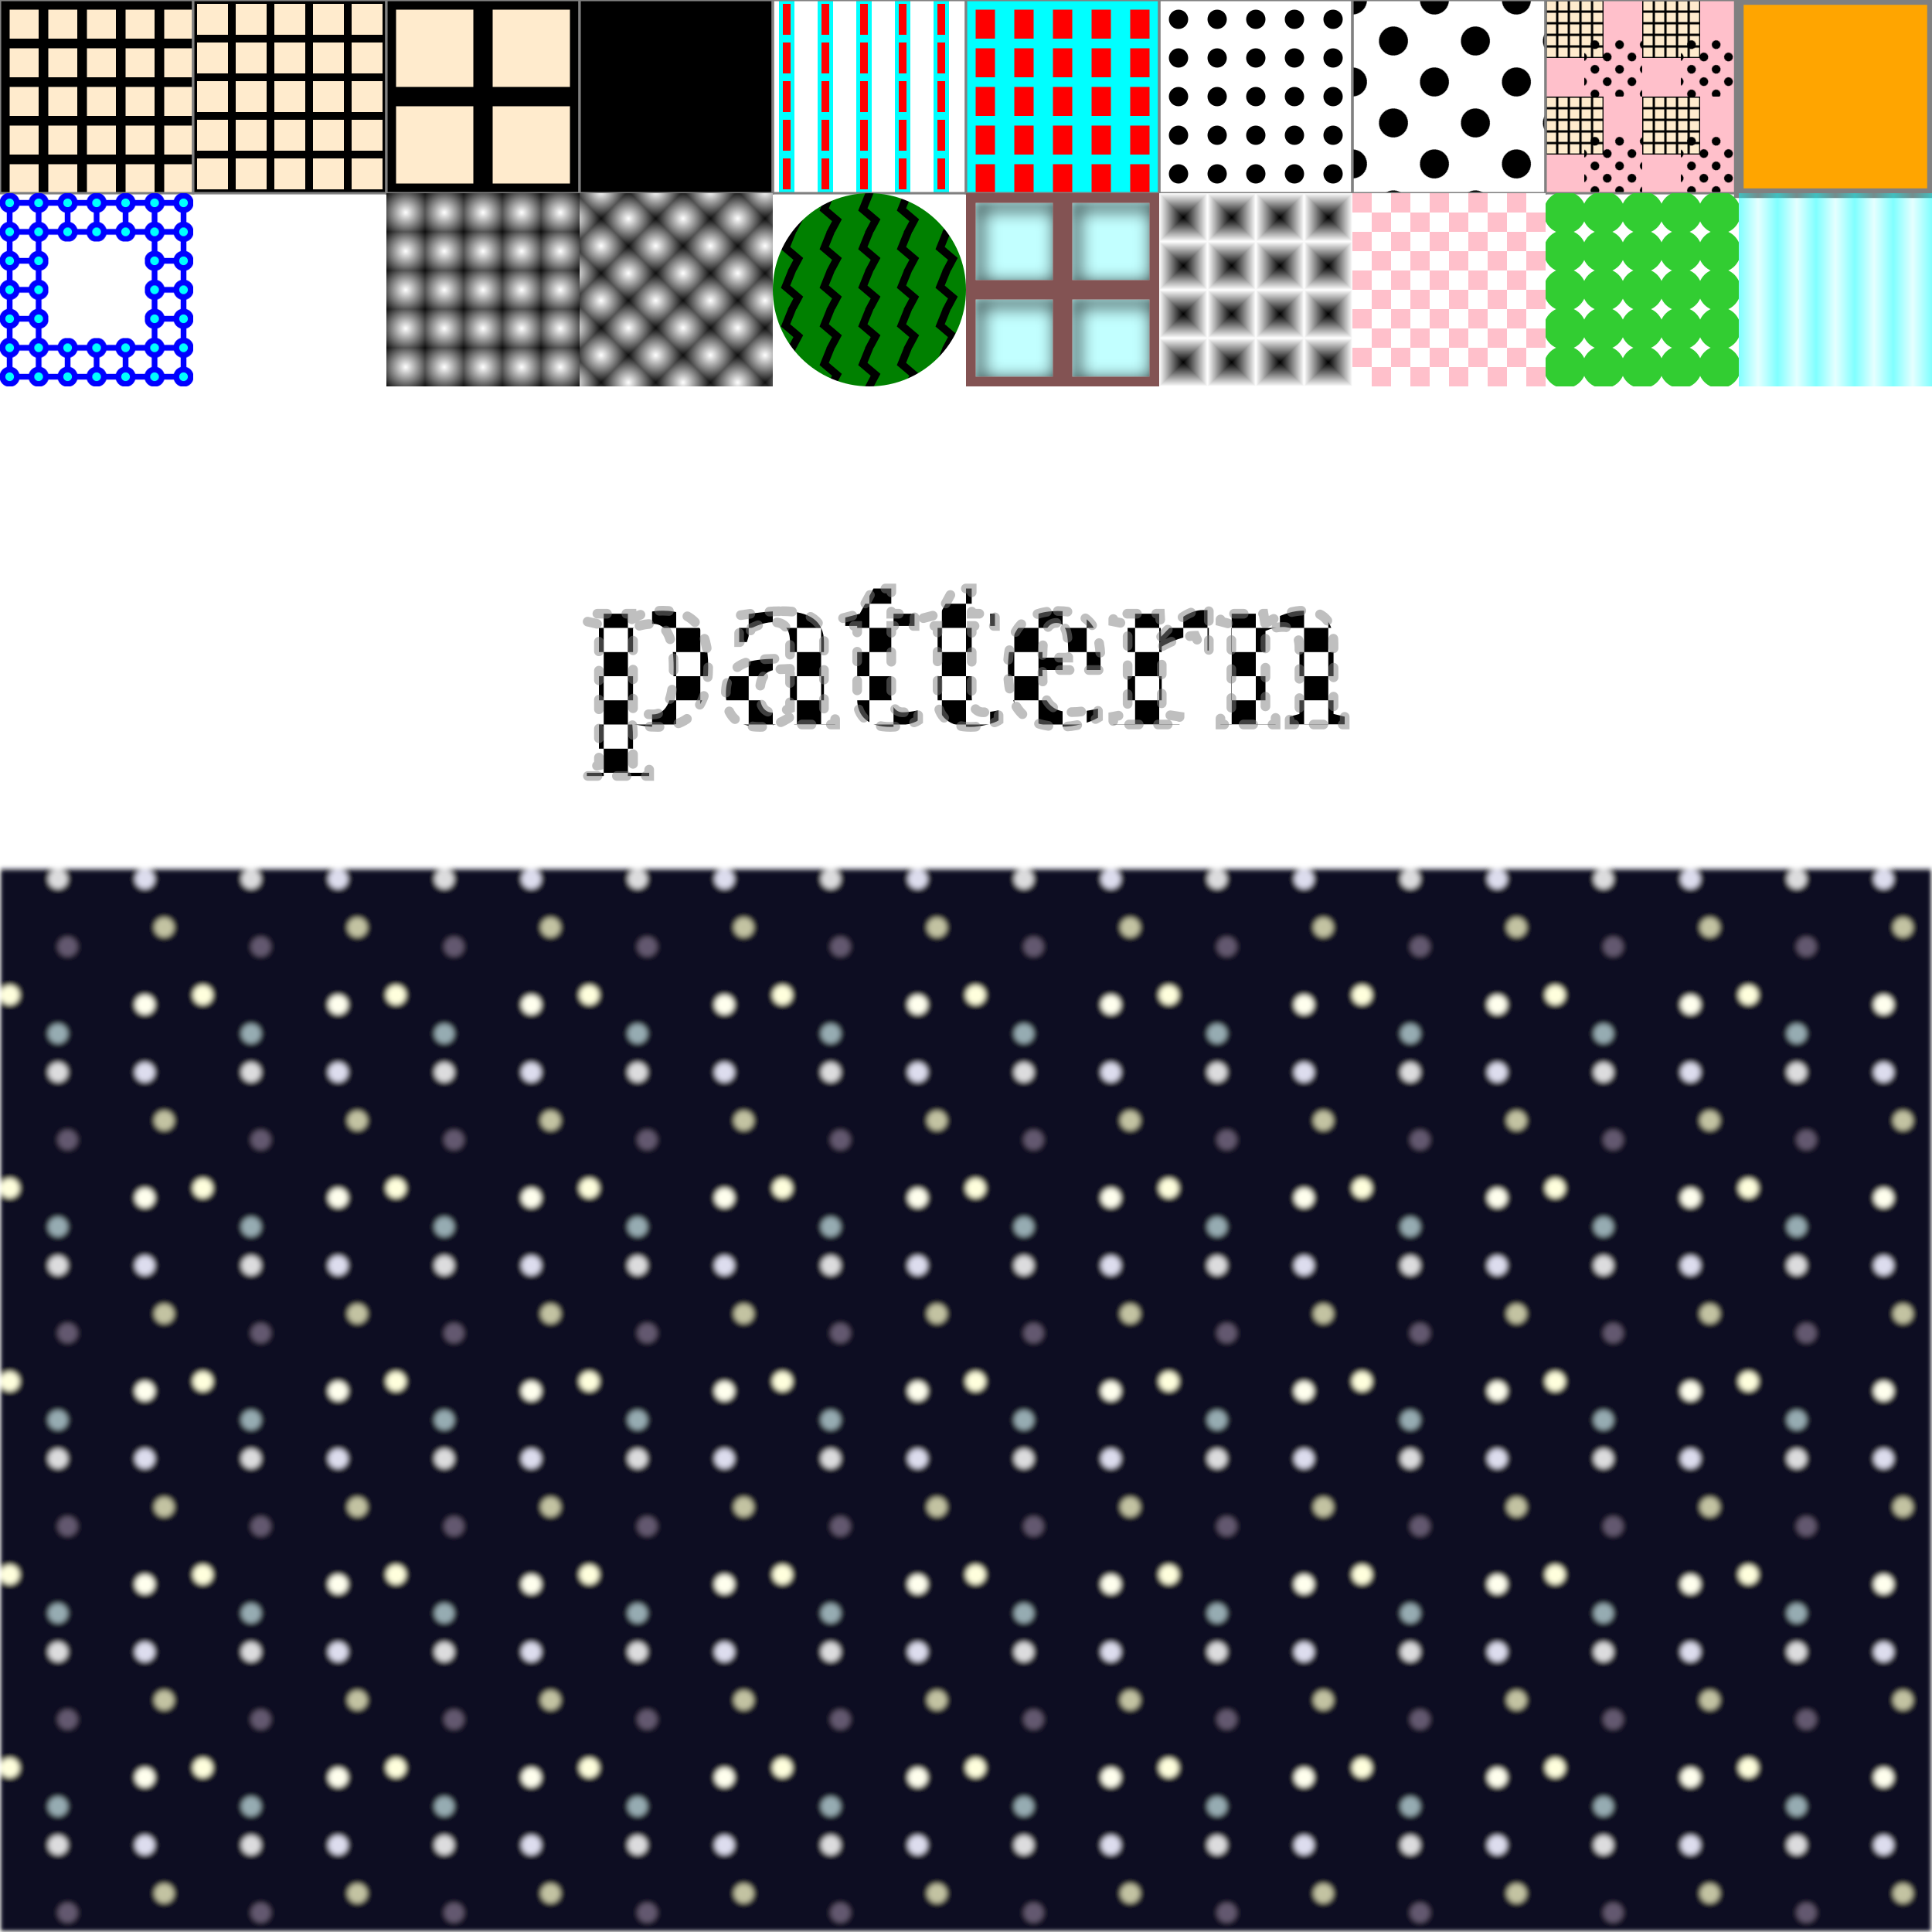
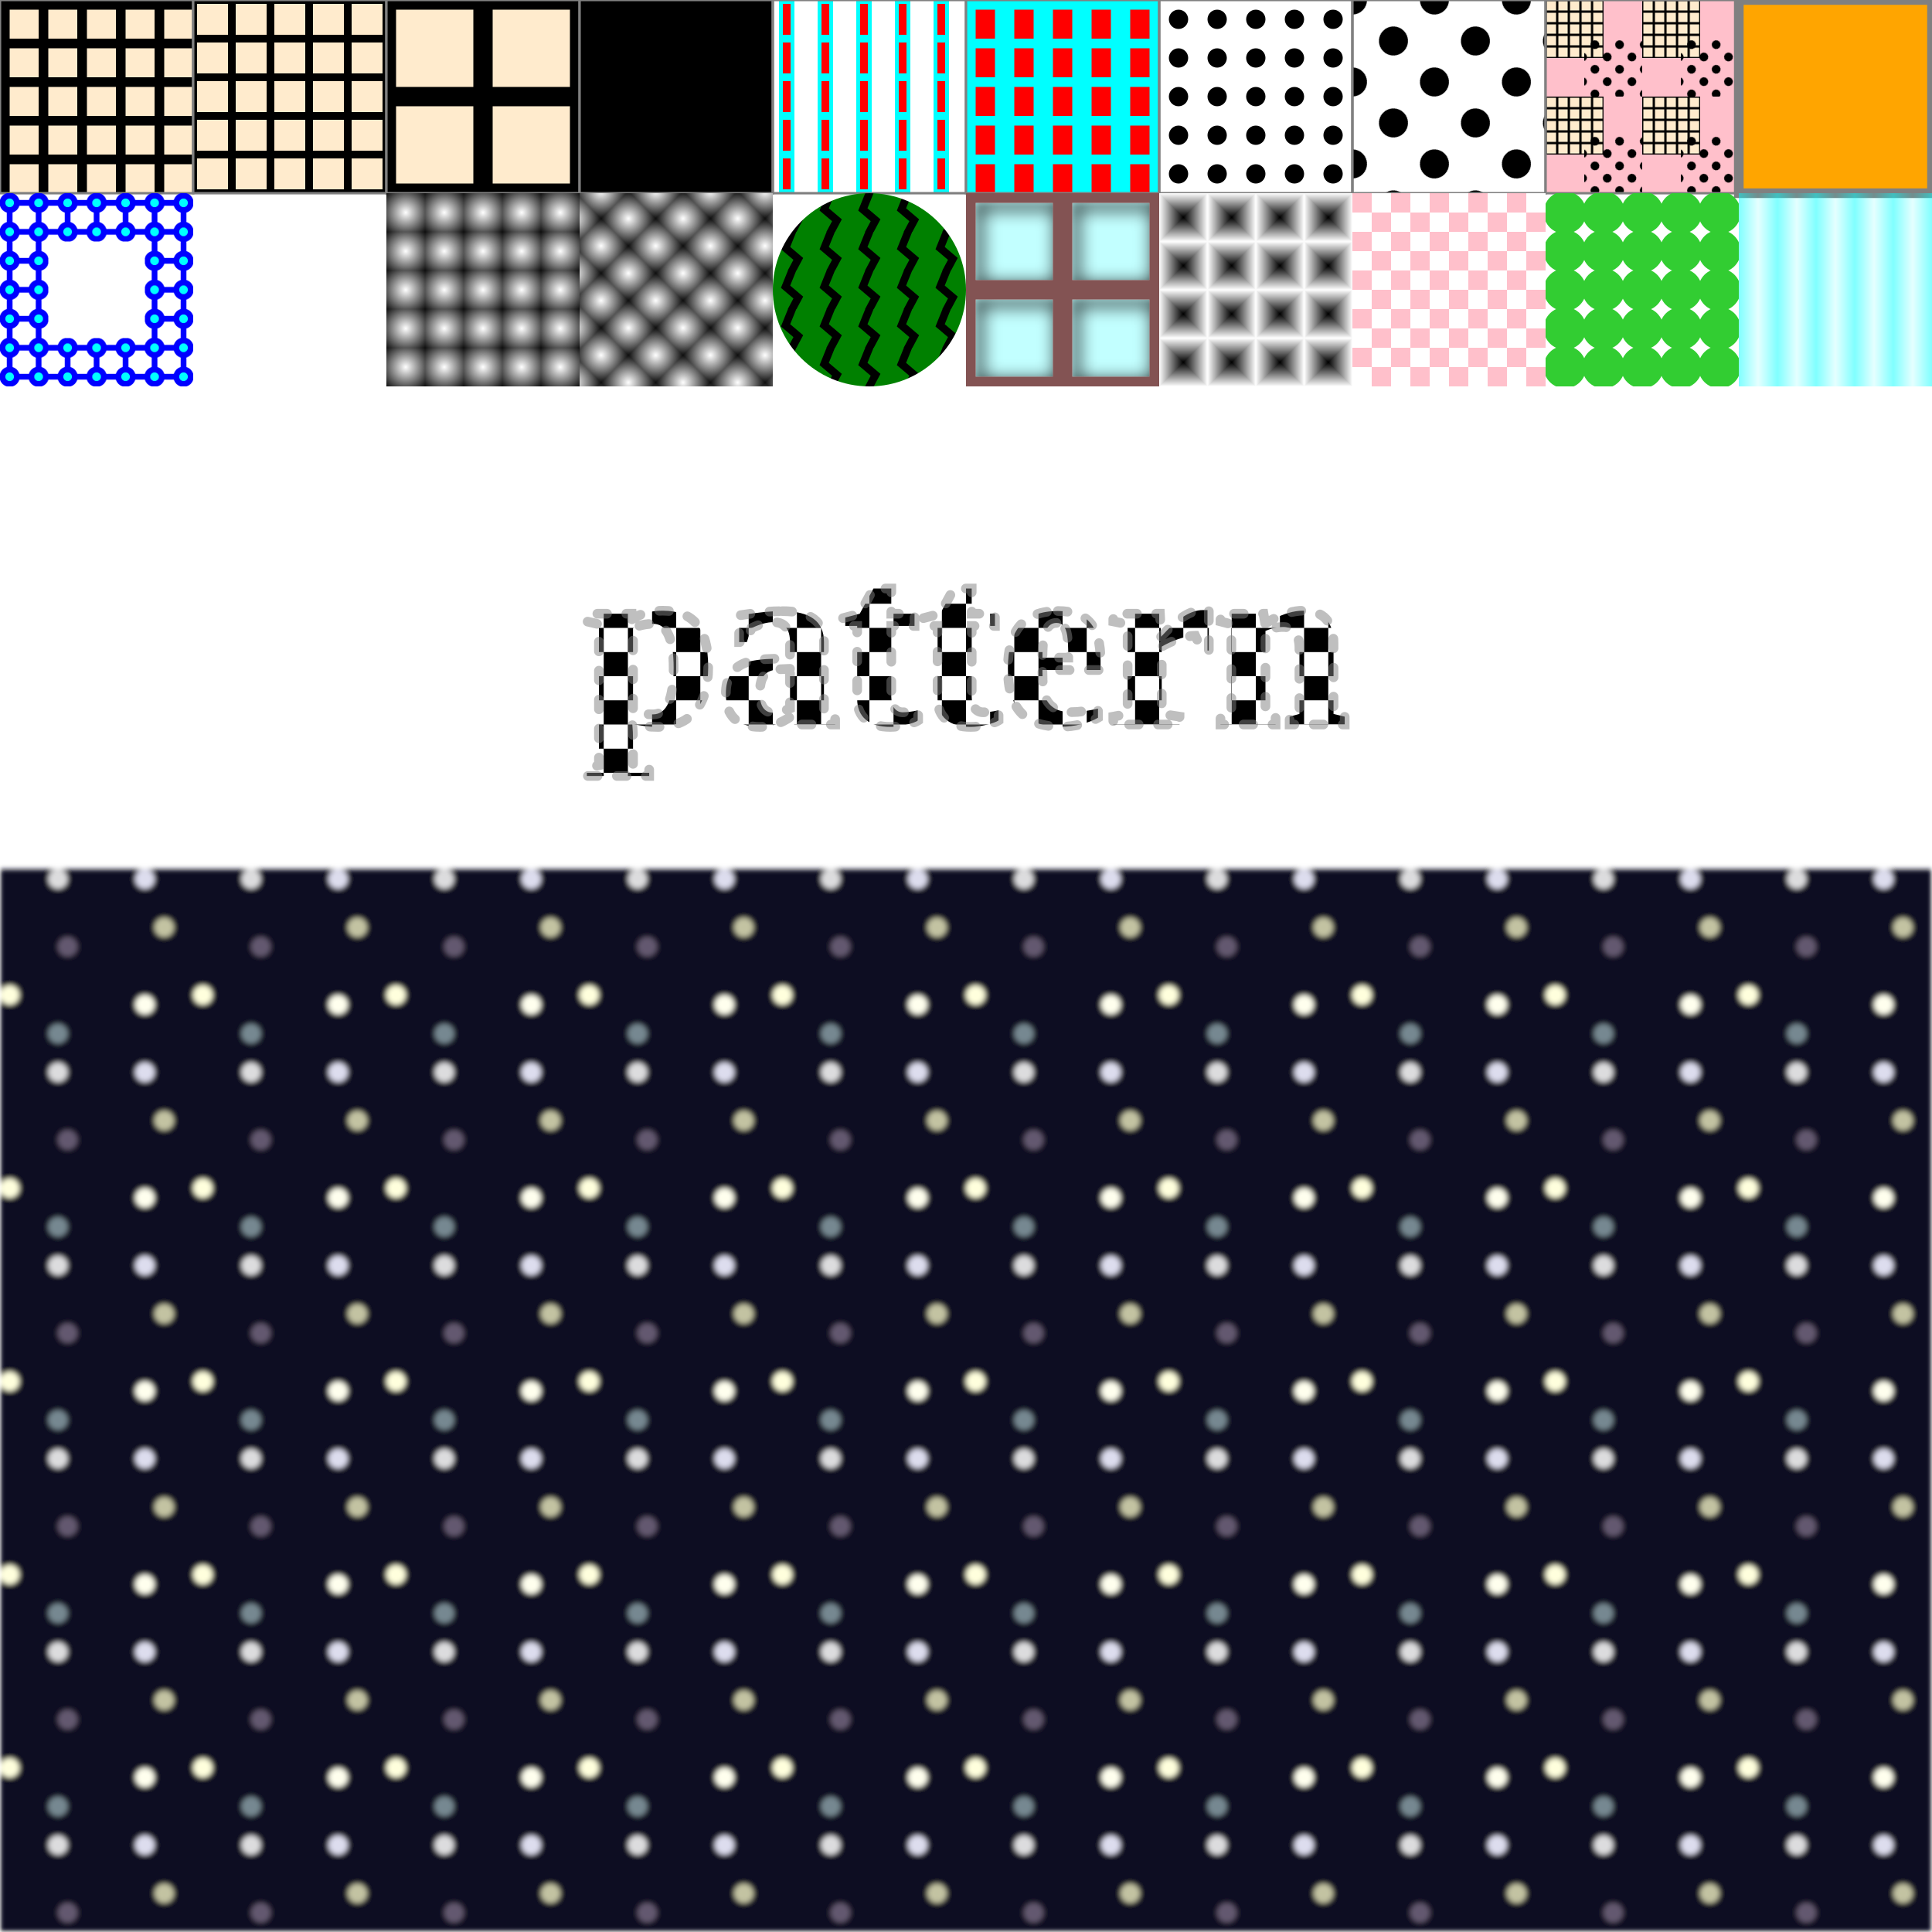
<svg xmlns="http://www.w3.org/2000/svg" viewBox="0 0 200 200">
  <rect id="backGround" width="200" height="200" fill="white" />
  <defs>
    <pattern width="20%" height="20%" id="pattern1">
      <rect width="10" height="10" fill="black" />
      <rect fill="blanchedalmond" x="1" y="1" width="8" height="8" />
    </pattern>
    <pattern width="20%" height="20%" id="pattern2" viewBox="0 0 10 10" patternContentUnits="objectBoundingBox">
      <rect width="10" height="10" fill="black" />
      <rect fill="blanchedalmond" x="1" y="1" width="8" height="8" />
    </pattern>
    <pattern width="10" height="10" id="pattern3" patternUnits="userSpaceOnUse">
      <rect width="10" height="10" fill="black" />
      <rect fill="blanchedalmond" x="1" y="1" width="8" height="8" />
    </pattern>
    <pattern width="100%" height="100%" id="pattern4" patternUnits="userSpaceOnUse" patternContentUnits="objectBoundingBox">
      <rect width="10" height="10" fill="black" />
      <rect fill="blanchedalmond" x="1" y="1" width="8" height="8" />
    </pattern>
    <pattern width="20%" height="20%" id="pattern5" patternContentUnits="objectBoundingBox" viewBox="0 0 2 10">
      <rect width="4" height="10" fill="aqua" />
      <rect fill="red" x="1" y="1" width="2" height="8" />
    </pattern>
    <pattern width="20%" height="20%" id="pattern6" viewBox="0 0 4 10" preserveAspectRatio="xMaxYMin slice">
      <rect width="4" height="10" fill="aqua" />
      <rect fill="red" x="1" y="1" width="2" height="8" />
    </pattern>
    <pattern viewBox="0 0 1 1" width="0.2" height="20%" id="pattern7">
      <circle fill="black" cx=".5" cy=".5" r=".25" />
    </pattern>
    <pattern href="#pattern7" id="pattern8" patternTransform="rotate(45) scale(1.5)">
    </pattern>
    <pattern viewBox="0 0 1 1" width="50%" height="50%" id="pattern9">
      <rect fill="pink" width="1" height="1" />
      <rect fill="url(#pattern2)" width="0.6" height="0.6" />
      <rect x="0.4" y=".4" fill="url(#pattern8)" width="0.6" height="0.6" />
    </pattern>
    <filter x="0" y="0" width="10%" height="10%" id="filter">
      <feTile width="10%" height="10%" in="SourceGraphic">
        
      </feTile>
    </filter>
    <pattern viewBox="0 0 1 1" width="20%" height="20%" id="pattern10">
      <g stroke="blue" stroke-width="0.2" fill="aqua">
        <line x1="0" x2="1" y1="0.5" y2="0.5" />
        <line x1="0.5" x2="0.5" y1="0" y2="1" />
        <circle cx="0.5" cy="0.5" r=".25" />
      </g>
    </pattern>
    <pattern id="pattern11" viewBox="0 0 1 1" width="20%" height="20%">
      <rect x=".2" y=".2" clip-path="url(#clip1)" stroke-width="0.25" fill="none" width="0.6" height="0.6">
        <animate attributeName="stroke" dur="10s" repeatCount="indefinite" values="violet;indigo;blue;green;yellow;orange;red;violet" />
      </rect>
    </pattern>
    <radialGradient id="grad">
      <stop offset="0%" stop-color="white" />
      <stop offset="100%" stop-color="black" />
    </radialGradient>
    <pattern id="pattern12" viewBox="0 0 1 1" width="20%" height="20%">
      <circle cx=".5" cy=".5" r="0.75" fill="url(#grad)" />
    </pattern>
    <pattern id="pattern13" viewBox="0 0 1 1" href="#pattern12" width="20%" height="20%" patternTransform="rotate(45)">
    </pattern>
    <pattern id="pattern14" viewBox="0 0 1 1" width="20%" height="20%">
      <rect width="1" height="1" fill="green" />
      <polyline points="0.5, 0 0.33 ,0.42 0.66 ,0.7 0.5,1" stroke="black" fill="none" stroke-width="0.2" stroke-linecap="square" />
    </pattern>
    <filter id="shadow">
      <feDropShadow stdDeviation="0.1" dx="0.05" dy="0.05">
        
      </feDropShadow>
    </filter>
    <pattern id="pattern15" viewBox="0 0 1 1" width="50%" height="50%">
      <rect x="0.1" y="0.1" width="0.8" height="0.8" fill="#c2ffff" />
      <rect width="1" height="1" stroke-width="0.2" stroke="#835353" fill="none" filter="url(#shadow)" />
    </pattern>
    <linearGradient id="tower">
      <stop offset="0%" stop-color="white" />
      <stop offset="100%" stop-color="black" />
    </linearGradient>
    <pattern id="pattern16" viewBox="0 0 1 1" width="25%" height="25%">
      <rect id="side" width="0.5" height="1" fill="url(#tower)" />
      <use href="#side" transform="rotate(90 0.5 0.5)" />
      <use href="#side" transform="rotate(180 0.5 0.5)" />
      <use href="#side" transform="rotate(270 0.5 0.5)" />
    </pattern>
    <pattern id="pattern17" viewBox="0 0 1 1" width="20%" height="20%">
      <rect width="1" height="1" fill="pink" />
      <rect x="0.5" width="0.5" height="0.5" fill="white" />
      <rect y="0.5" width="0.5" height="0.5" fill="white" />
    </pattern>
    <pattern id="pattern18" viewBox="0 0 1 1" width="20%" height="20%">
      <circle cx=".5" cy=".5" r=".55" fill="limegreen" />
    </pattern>
    <linearGradient id="wave">
      <stop offset="0%" stop-color="cyan" stop-opacity="0.5" />
      <stop offset="50%" stop-color="cyan" stop-opacity="0.1" />
      <stop offset="100%" stop-color="cyan" stop-opacity="0.5" />
    </linearGradient>
    <pattern id="pattern19" viewBox="0 0 1 1" width="20%" height="20%">
      <rect width="1" height="1" fill="url(#wave)" />
    </pattern>
    <pattern patternUnits="userSpaceOnUse" id="patterntext" width="5" height="5">
      <rect width="2.5" height="2.5" />
      <rect x="2.5" y="2.5" width="2.5" height="2.5" />
    </pattern>
    <circle id="star" r="1" />
    <pattern patternUnits="userSpaceOnUse" id="night" width="20" height="20">
      <animateTransform attributeName="patternTransform" type="rotate" values="0 100 0;360 100 0" repeatCount="indefinite" dur="100s">
      </animateTransform>
      <rect width="20" height="20" fill="#112" />
      <use href="#star" x="1" y="3" fill="#ffd" />
      <use href="#star" x="6" y="11" fill="#fff" fill-opacity="0.85" />
      <use href="#star" x="15" y="4" fill="#ffe" />
      <use href="#star" x="17" y="16" fill="#ffc" fill-opacity="0.75" />
      <use href="#star" x="15" y="11" fill="#dde" />
      <use href="#star" x="7" y="18" fill="#fdf" fill-opacity="0.35" />
-       <use href="#star" x="6" y="7" fill="#dff" fill-opacity="0.65" />
+       <use href="#star" x="6" y="7" fill="#dff" fill-opacity="0.5" />
    </pattern>
    <filter id="blur">
      <feGaussianBlur in="SourceGraphic" stdDeviation="0.25" result="blur">
        
      </feGaussianBlur>
    </filter>
  </defs>
  <g stroke="gray" stroke-width="0.25">
    <rect fill="url(#pattern1)" width="20" height="20" />
    <rect x="20" fill="url(#pattern2)" width="20" height="20" />
    <rect x="40" fill="url(#pattern3)" width="20" height="20" />
    <rect x="60" fill="url(#pattern4)" width="20" height="20" />
    <rect fill="url(#pattern5)" x="80" width="20" height="20" />
    <rect fill="url(#pattern6)" x="100" width="20" height="20" />
    <rect fill="url(#pattern7)" x="120" width="20" height="20" />
    <rect fill="url(#pattern8)" x="140" width="20" height="20" />
    <rect fill="url(#pattern9)" x="160" width="20" height="20" />
    <rect fill="orange" filter="url(#filter)" x="180" width="20" height="20" stroke-width="1" />
  </g>
  <rect x="2.5" y="22.5" width="15" height="15" stroke="url(#pattern10)" stroke-width="5" fill="none" />
  <rect x="20" y="20" width="20" height="20" fill="url(#pattern11)" />
  <rect x="40" y="20" width="20" height="20" fill="url(#pattern12)" />
  <rect x="60" y="20" width="20" height="20" fill="url(#pattern13)" />
  <rect x="80" y="20" width="20" height="20" fill="url(#pattern14)" rx="10" />
  <rect x="100" y="20" width="20" height="20" fill="url(#pattern15)" />
  <rect x="120" y="20" width="20" height="20" fill="url(#pattern16)" />
  <rect x="140" y="20" width="20" height="20" fill="url(#pattern17)" />
  <rect x="160" y="20" width="20" height="20" fill="url(#pattern18)" />
  <rect x="180" y="20" width="20" height="20" fill="url(#pattern19)" />
  <text x="100" y="75" text-anchor="middle" fill="url(#patterntext)" font-weight="900" stroke="gray" stroke-opacity="0.5" stroke-linecap="round" stroke-dasharray="1 2" font-size="25">
    pattern
  </text>
  <rect y="90" width="200" height="110" fill="url(#night)" filter="url(#blur)" />
  <style>
  /**/
    #pattern16 *{
      mix-blend-mode:lighten;
    }
  /**/
  </style>
</svg>
